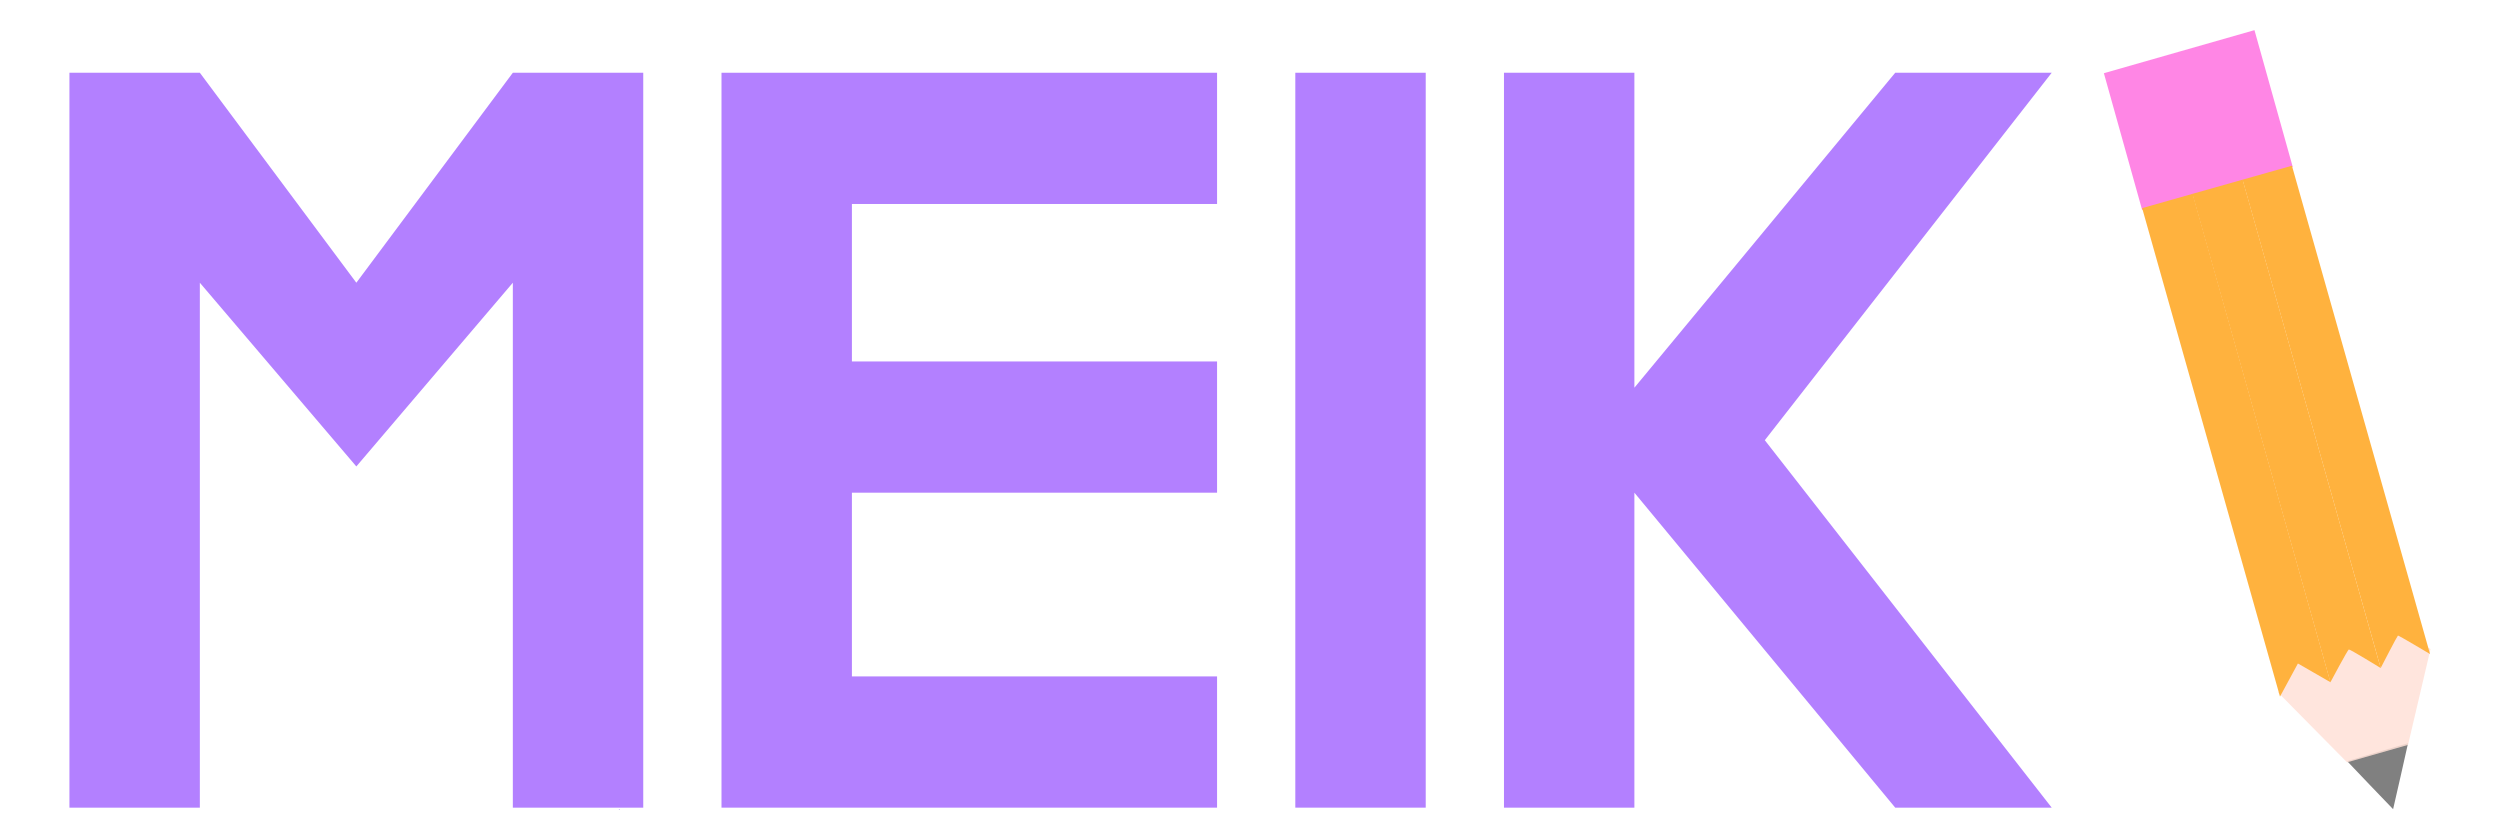
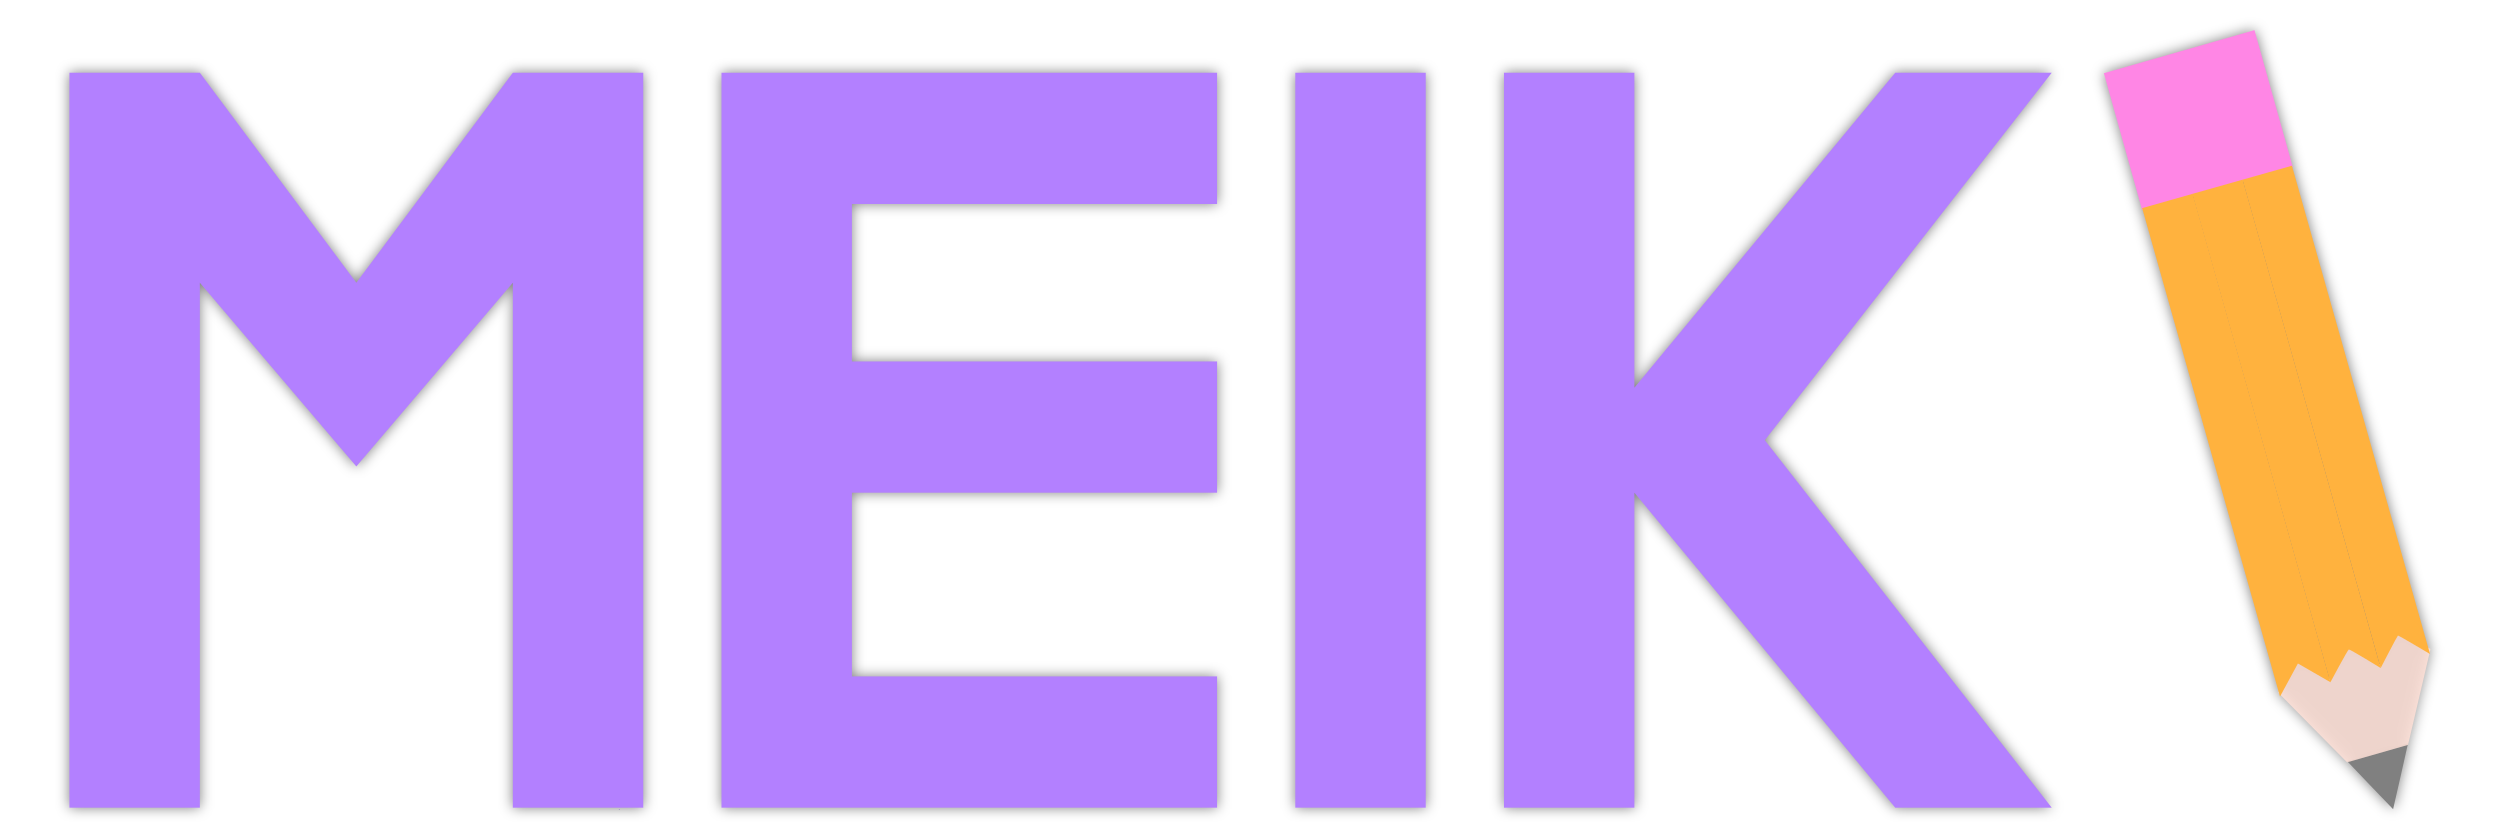
<svg xmlns="http://www.w3.org/2000/svg" width="1524" height="512" viewBox="0 0 403.225 135.467" version="1.1" id="svg960">
-   <defs id="defs957" />
+   <defs id="defs957">
+     <filter style="color-interpolation-filters:sRGB;" id="filter6357" x="-0.046" y="-0.019" width="1.091" height="1.038">
+       <feFlood flood-opacity="0.498" flood-color="rgb(0,0,0)" result="flood" id="feFlood6347" />
+       <feComposite in="flood" in2="SourceGraphic" operator="in" result="composite1" id="feComposite6349" />
+       <feGaussianBlur in="composite1" stdDeviation="1" result="blur" id="feGaussianBlur6351" />
+       <feOffset dx="0" dy="0" result="offset" id="feOffset6353" />
+       <feComposite in="SourceGraphic" in2="offset" operator="over" result="composite2" id="feComposite6355" />
+     </filter>
+     <filter style="color-interpolation-filters:sRGB;" id="filter6369" x="-0.03" y="-0.02" width="1.06" height="1.04">
+       <feFlood flood-opacity="0.498" flood-color="rgb(0,0,0)" result="flood" id="feFlood6359" />
+       <feComposite in="flood" in2="SourceGraphic" operator="in" result="composite1" id="feComposite6361" />
+       <feGaussianBlur in="composite1" stdDeviation="1" result="blur" id="feGaussianBlur6363" />
+       <feOffset dx="0" dy="0" result="offset" id="feOffset6365" />
+       <feComposite in="SourceGraphic" in2="offset" operator="over" result="composite2" id="feComposite6367" />
+     </filter>
+     <filter style="color-interpolation-filters:sRGB;" id="filter6381" x="-0.026" y="-0.02" width="1.052" height="1.04">
+       <feFlood flood-opacity="0.498" flood-color="rgb(0,0,0)" result="flood" id="feFlood6371" />
+       <feComposite in="flood" in2="SourceGraphic" operator="in" result="composite1" id="feComposite6373" />
+       <feGaussianBlur in="composite1" stdDeviation="1" result="blur" id="feGaussianBlur6375" />
+       <feOffset dx="0" dy="0" result="offset" id="feOffset6377" />
+       <feComposite in="SourceGraphic" in2="offset" operator="over" result="composite2" id="feComposite6379" />
+     </filter>
+     <filter style="color-interpolation-filters:sRGB;" id="filter6393" x="-23.068" y="-23.068" width="47.136" height="47.136">
+       <feFlood flood-opacity="0.498" flood-color="rgb(0,0,0)" result="flood" id="feFlood6383" />
+       <feComposite in="flood" in2="SourceGraphic" operator="in" result="composite1" id="feComposite6385" />
+       <feGaussianBlur in="composite1" stdDeviation="1" result="blur" id="feGaussianBlur6387" />
+       <feOffset dx="0" dy="0" result="offset" id="feOffset6389" />
+       <feComposite in="SourceGraphic" in2="offset" operator="over" result="composite2" id="feComposite6391" />
+     </filter>
+     <filter style="color-interpolation-filters:sRGB;" id="filter6405" x="-23.068" y="-23.068" width="47.136" height="47.136">
+       <feFlood flood-opacity="0.498" flood-color="rgb(0,0,0)" result="flood" id="feFlood6395" />
+       <feComposite in="flood" in2="SourceGraphic" operator="in" result="composite1" id="feComposite6397" />
+       <feGaussianBlur in="composite1" stdDeviation="1" result="blur" id="feGaussianBlur6399" />
+       <feOffset dx="0" dy="0" result="offset" id="feOffset6401" />
+       <feComposite in="SourceGraphic" in2="offset" operator="over" result="composite2" id="feComposite6403" />
+     </filter>
+     <filter style="color-interpolation-filters:sRGB;" id="filter6417" x="-0.027" y="-0.02" width="1.054" height="1.04">
+       <feFlood flood-opacity="0.498" flood-color="rgb(0,0,0)" result="flood" id="feFlood6407" />
+       <feComposite in="flood" in2="SourceGraphic" operator="in" result="composite1" id="feComposite6409" />
+       <feGaussianBlur in="composite1" stdDeviation="1" result="blur" id="feGaussianBlur6411" />
+       <feOffset dx="0" dy="0" result="offset" id="feOffset6413" />
+       <feComposite in="SourceGraphic" in2="offset" operator="over" result="composite2" id="feComposite6415" />
+     </filter>
+     <filter style="color-interpolation-filters:sRGB;" id="filter6429" x="-0.114" y="-0.02" width="1.228" height="1.04">
+       <feFlood flood-opacity="0.498" flood-color="rgb(0,0,0)" result="flood" id="feFlood6419" />
+       <feComposite in="flood" in2="SourceGraphic" operator="in" result="composite1" id="feComposite6421" />
+       <feGaussianBlur in="composite1" stdDeviation="1" result="blur" id="feGaussianBlur6423" />
+       <feOffset dx="0" dy="0" result="offset" id="feOffset6425" />
+       <feComposite in="SourceGraphic" in2="offset" operator="over" result="composite2" id="feComposite6427" />
+     </filter>
+   </defs>
  <g id="layer1">
-     <path style="fill:#b380ff;stroke:none;stroke-width:0.529;stroke-linecap:butt;stroke-linejoin:miter;stroke-opacity:1;stroke-miterlimit:4;stroke-dasharray:none" d="M 208.921,11.733 V 130.266 h 21.034 V 11.733 Z" id="path1454" />
-     <path style="fill:#b380ff;stroke:none;stroke-width:0.529;stroke-linecap:butt;stroke-linejoin:miter;stroke-opacity:1;stroke-miterlimit:4;stroke-dasharray:none" d="M 242.576,11.733 V 130.266 h 21.034 V 79.466 l 42.069,50.8 h 25.241 L 284.645,71 330.92,11.733 H 305.679 L 263.61,62.533 V 11.733 Z" id="path1526" />
-     <circle id="path2175" style="fill:#b380ff;stroke:none;stroke-width:1.058;stroke-miterlimit:4;stroke-dasharray:none" cx="99.872" cy="130.583" r="0.052" />
-     <circle id="path2177" style="fill:#b380ff;stroke:none;stroke-width:1.058;stroke-miterlimit:4;stroke-dasharray:none" cx="99.872" cy="130.583" r="0.052" />
-     <path style="fill:#b380ff;stroke:none;stroke-width:0.529;stroke-linecap:butt;stroke-linejoin:miter;stroke-opacity:1;stroke-miterlimit:4;stroke-dasharray:none" d="M 103.749,130.266 V 11.733 H 82.715 L 57.473,45.6 32.232,11.733 H 11.198 V 130.266 H 32.232 V 45.6 L 57.473,75.233 82.715,45.6 v 84.667 h 21.034 v 0" id="path2212" />
-     <path style="fill:#b380ff;stroke:none;stroke-width:0.529;stroke-linecap:butt;stroke-linejoin:miter;stroke-opacity:1;stroke-miterlimit:4;stroke-dasharray:none" d="M 196.3,130.266 H 116.37 V 11.733 h 79.931 V 32.9 H 137.404 v 25.4 h 58.896 V 79.466 H 137.404 v 29.633 h 58.896 v 21.167" id="path2360" />
-     <path style="fill:#808080;fill-opacity:1;stroke:none;stroke-width:0.546;stroke-miterlimit:4;stroke-dasharray:none" d="m 382.266,126.642 -3.694,-3.875 2.452,-0.735 c 1.349,-0.403 3.558,-1.053 4.91,-1.443 l 2.459,-0.708 -1.193,5.312 c -0.656,2.922 -1.203,5.315 -1.216,5.319 -0.013,0.004 -1.685,-1.737 -3.717,-3.869 z" id="path3720" />
-     <path style="fill:#ff86e5;fill-opacity:1;stroke:none;stroke-width:0.532;stroke-miterlimit:4;stroke-dasharray:none" d="m 342.421,22.837 -3.086,-11.03 12.144,-3.473 12.144,-3.473 3.086,11.03 3.086,11.03 -12.144,3.473 -12.144,3.473 z" id="path2819" />
-     <path style="fill:#ffe1d7;fill-opacity:0.845;stroke:none;stroke-width:0.546;stroke-miterlimit:4;stroke-dasharray:none" d="m 373.027,117.362 c -3.043,-3.08 -5.543,-5.614 -5.556,-5.632 -0.015,-0.023 0.419,-0.905 1.355,-2.756 l 1.378,-2.723 2.711,1.669 2.711,1.669 1.268,-2.497 c 0.822,-1.618 1.341,-2.611 1.475,-2.821 0.114,-0.178 0.213,-0.326 0.221,-0.328 0.008,-0.002 1.214,0.733 2.68,1.633 l 2.666,1.637 1.382,-2.719 c 0.76,-1.495 1.398,-2.759 1.418,-2.807 l 0.036,-0.088 0.223,0.119 c 0.584,0.313 3.192,1.85 4.427,2.61 l 0.594,0.365 -1.812,7.725 -1.812,7.725 -4.917,1.407 -4.917,1.407 z" id="path3546" />
-     <path style="fill:#ffb23e;fill-opacity:1;stroke:none;stroke-width:0.531;stroke-miterlimit:4;stroke-dasharray:none" d="m 372.838,68.364 -11.142,-39.382 3.984,-1.127 3.984,-1.127 11.139,39.382 11.139,39.382 -2.547,-1.506 c -1.401,-0.828 -2.582,-1.496 -2.624,-1.484 -0.042,0.012 -0.687,1.197 -1.434,2.634 l -1.357,2.612 z" id="path3106" />
-     <path style="fill:#ffb23e;fill-opacity:1;stroke:none;stroke-width:0.53;stroke-miterlimit:4;stroke-dasharray:none" d="m 364.736,70.659 -11.133,-39.388 4.056,-1.148 4.056,-1.148 11.133,39.386 11.133,39.386 -2.501,-1.517 c -1.375,-0.834 -2.563,-1.499 -2.639,-1.478 -0.076,0.021 -0.775,1.222 -1.554,2.667 l -1.417,2.628 z" id="path3317" />
-     <path style="fill:#ffb23e;fill-opacity:1;stroke:none;stroke-width:0.533;stroke-miterlimit:4;stroke-dasharray:none" d="m 356.624,72.96 -11.116,-39.392 4.073,-1.155 4.073,-1.155 11.116,39.392 11.116,39.392 -2.627,-1.514 -2.627,-1.514 -1.446,2.669 -1.446,2.669 z" id="path3067" />
-     <path style="fill:none;stroke:none;stroke-width:0.529;stroke-linecap:butt;stroke-linejoin:miter;stroke-opacity:1;stroke-miterlimit:4;stroke-dasharray:none" d="M 339.334,11.733 367.73,112.115 386.047,130.502 392.018,105.245 363.622,4.862 Z" id="path2653" />
-     <path style="fill:none;stroke:none;stroke-width:0.529;stroke-linecap:butt;stroke-linejoin:miter;stroke-opacity:1;stroke-miterlimit:4;stroke-dasharray:none" d="m 345.507,33.555 24.288,-6.871" id="path2655" />
-     <path style="fill:#b7c4c8;stroke:none;stroke-width:0.529;stroke-linecap:butt;stroke-linejoin:miter;stroke-opacity:1;stroke-miterlimit:4;stroke-dasharray:none" d="m 378.698,123.154 9.694,-2.742" id="path2657" />
-     <path style="fill:none;stroke:none;stroke-width:0.529;stroke-linecap:butt;stroke-linejoin:miter;stroke-opacity:1;stroke-miterlimit:4;stroke-dasharray:none" d="m 367.73,112.115 2.813,-5.51 5.283,3.219 2.813,-5.51 5.283,3.219 2.813,-5.51 5.283,3.219" id="path2659" />
-     <path style="fill:#ffb380;stroke:none;stroke-width:0.529;stroke-linecap:butt;stroke-linejoin:miter;stroke-opacity:1;stroke-miterlimit:4;stroke-dasharray:none;fill-opacity:1" d="M 375.826,109.825 353.603,31.265" id="path2661" />
-     <path style="fill:none;stroke:none;stroke-width:0.529;stroke-linecap:butt;stroke-linejoin:miter;stroke-opacity:1;stroke-miterlimit:4;stroke-dasharray:none" d="M 383.922,107.535 361.699,28.975" id="path2663" />
+     <path style="fill:#b380ff;stroke:none;stroke-width:0.529;stroke-linecap:butt;stroke-linejoin:miter;stroke-opacity:1;stroke-miterlimit:4;stroke-dasharray:none;filter:url(#filter6429)" d="M 208.921,11.733 V 130.266 h 21.034 V 11.733 Z" id="path1454" />
+     <path style="fill:#b380ff;stroke:none;stroke-width:0.529;stroke-linecap:butt;stroke-linejoin:miter;stroke-opacity:1;stroke-miterlimit:4;stroke-dasharray:none;filter:url(#filter6417)" d="M 242.576,11.733 V 130.266 h 21.034 V 79.466 l 42.069,50.8 h 25.241 L 284.645,71 330.92,11.733 H 305.679 L 263.61,62.533 V 11.733 Z" id="path1526" />
+     <circle id="path2175" style="fill:#b380ff;stroke:none;stroke-width:1.058;stroke-miterlimit:4;stroke-dasharray:none;filter:url(#filter6405)" cx="99.872" cy="130.583" r="0.052" />
+     <circle id="path2177" style="fill:#b380ff;stroke:none;stroke-width:1.058;stroke-miterlimit:4;stroke-dasharray:none;filter:url(#filter6393)" cx="99.872" cy="130.583" r="0.052" />
+     <path style="fill:#b380ff;stroke:none;stroke-width:0.529;stroke-linecap:butt;stroke-linejoin:miter;stroke-opacity:1;stroke-miterlimit:4;stroke-dasharray:none;filter:url(#filter6381)" d="M 103.749,130.266 V 11.733 H 82.715 L 57.473,45.6 32.232,11.733 H 11.198 V 130.266 H 32.232 V 45.6 L 57.473,75.233 82.715,45.6 v 84.667 h 21.034 v 0" id="path2212" />
+     <path style="fill:#b380ff;stroke:none;stroke-width:0.529;stroke-linecap:butt;stroke-linejoin:miter;stroke-opacity:1;stroke-miterlimit:4;stroke-dasharray:none;filter:url(#filter6369)" d="M 196.3,130.266 H 116.37 V 11.733 h 79.931 V 32.9 H 137.404 v 25.4 h 58.896 V 79.466 H 137.404 v 29.633 h 58.896 v 21.167" id="path2360" />
+     <g id="g4917" style="filter:url(#filter6357)">
+       <path style="fill:#808080;fill-opacity:1;stroke:none;stroke-width:0.546;stroke-miterlimit:4;stroke-dasharray:none" d="m 382.266,126.642 -3.694,-3.875 2.452,-0.735 c 1.349,-0.403 3.558,-1.053 4.91,-1.443 l 2.459,-0.708 -1.193,5.312 c -0.656,2.922 -1.203,5.315 -1.216,5.319 -0.013,0.004 -1.685,-1.737 -3.717,-3.869 z" id="path3720" />
+       <path style="fill:#ff86e5;fill-opacity:1;stroke:none;stroke-width:0.532;stroke-miterlimit:4;stroke-dasharray:none" d="m 342.421,22.837 -3.086,-11.03 12.144,-3.473 12.144,-3.473 3.086,11.03 3.086,11.03 -12.144,3.473 -12.144,3.473 z" id="path2819" />
+       <path style="fill:#ffe1d7;fill-opacity:0.845;stroke:none;stroke-width:0.546;stroke-miterlimit:4;stroke-dasharray:none" d="m 373.027,117.362 c -3.043,-3.08 -5.543,-5.614 -5.556,-5.632 -0.015,-0.023 0.419,-0.905 1.355,-2.756 l 1.378,-2.723 2.711,1.669 2.711,1.669 1.268,-2.497 c 0.822,-1.618 1.341,-2.611 1.475,-2.821 0.114,-0.178 0.213,-0.326 0.221,-0.328 0.008,-0.002 1.214,0.733 2.68,1.633 l 2.666,1.637 1.382,-2.719 c 0.76,-1.495 1.398,-2.759 1.418,-2.807 l 0.036,-0.088 0.223,0.119 c 0.584,0.313 3.192,1.85 4.427,2.61 l 0.594,0.365 -1.812,7.725 -1.812,7.725 -4.917,1.407 -4.917,1.407 z" id="path3546" />
+       <path style="fill:#ffb23e;fill-opacity:1;stroke:none;stroke-width:0.531;stroke-miterlimit:4;stroke-dasharray:none" d="m 372.838,68.364 -11.142,-39.382 3.984,-1.127 3.984,-1.127 11.139,39.382 11.139,39.382 -2.547,-1.506 c -1.401,-0.828 -2.582,-1.496 -2.624,-1.484 -0.042,0.012 -0.687,1.197 -1.434,2.634 l -1.357,2.612 z" id="path3106" />
+       <path style="fill:#ffb23e;fill-opacity:1;stroke:none;stroke-width:0.53;stroke-miterlimit:4;stroke-dasharray:none" d="m 364.736,70.659 -11.133,-39.388 4.056,-1.148 4.056,-1.148 11.133,39.386 11.133,39.386 -2.501,-1.517 c -1.375,-0.834 -2.563,-1.499 -2.639,-1.478 -0.076,0.021 -0.775,1.222 -1.554,2.667 l -1.417,2.628 z" id="path3317" />
+       <path style="fill:#ffb23e;fill-opacity:1;stroke:none;stroke-width:0.533;stroke-miterlimit:4;stroke-dasharray:none" d="m 356.624,72.96 -11.116,-39.392 4.073,-1.155 4.073,-1.155 11.116,39.392 11.116,39.392 -2.627,-1.514 -2.627,-1.514 -1.446,2.669 -1.446,2.669 z" id="path3067" />
+       <path style="fill:none;stroke:none;stroke-width:0.529;stroke-linecap:butt;stroke-linejoin:miter;stroke-opacity:1;stroke-miterlimit:4;stroke-dasharray:none" d="M 339.334,11.733 367.73,112.115 386.047,130.502 392.018,105.245 363.622,4.862 Z" id="path2653" />
+       <path style="fill:none;stroke:none;stroke-width:0.529;stroke-linecap:butt;stroke-linejoin:miter;stroke-opacity:1;stroke-miterlimit:4;stroke-dasharray:none" d="m 345.507,33.555 24.288,-6.871" id="path2655" />
+       <path style="fill:#b7c4c8;stroke:none;stroke-width:0.529;stroke-linecap:butt;stroke-linejoin:miter;stroke-opacity:1;stroke-miterlimit:4;stroke-dasharray:none" d="m 378.698,123.154 9.694,-2.742" id="path2657" />
+       <path style="fill:none;stroke:none;stroke-width:0.529;stroke-linecap:butt;stroke-linejoin:miter;stroke-opacity:1;stroke-miterlimit:4;stroke-dasharray:none" d="m 367.73,112.115 2.813,-5.51 5.283,3.219 2.813,-5.51 5.283,3.219 2.813,-5.51 5.283,3.219" id="path2659" />
+       <path style="fill:#ffb380;stroke:none;stroke-width:0.529;stroke-linecap:butt;stroke-linejoin:miter;stroke-opacity:1;stroke-miterlimit:4;stroke-dasharray:none;fill-opacity:1" d="M 375.826,109.825 353.603,31.265" id="path2661" />
+       <path style="fill:none;stroke:none;stroke-width:0.529;stroke-linecap:butt;stroke-linejoin:miter;stroke-opacity:1;stroke-miterlimit:4;stroke-dasharray:none" d="M 383.922,107.535 361.699,28.975" id="path2663" />
+     </g>
  </g>
</svg>
